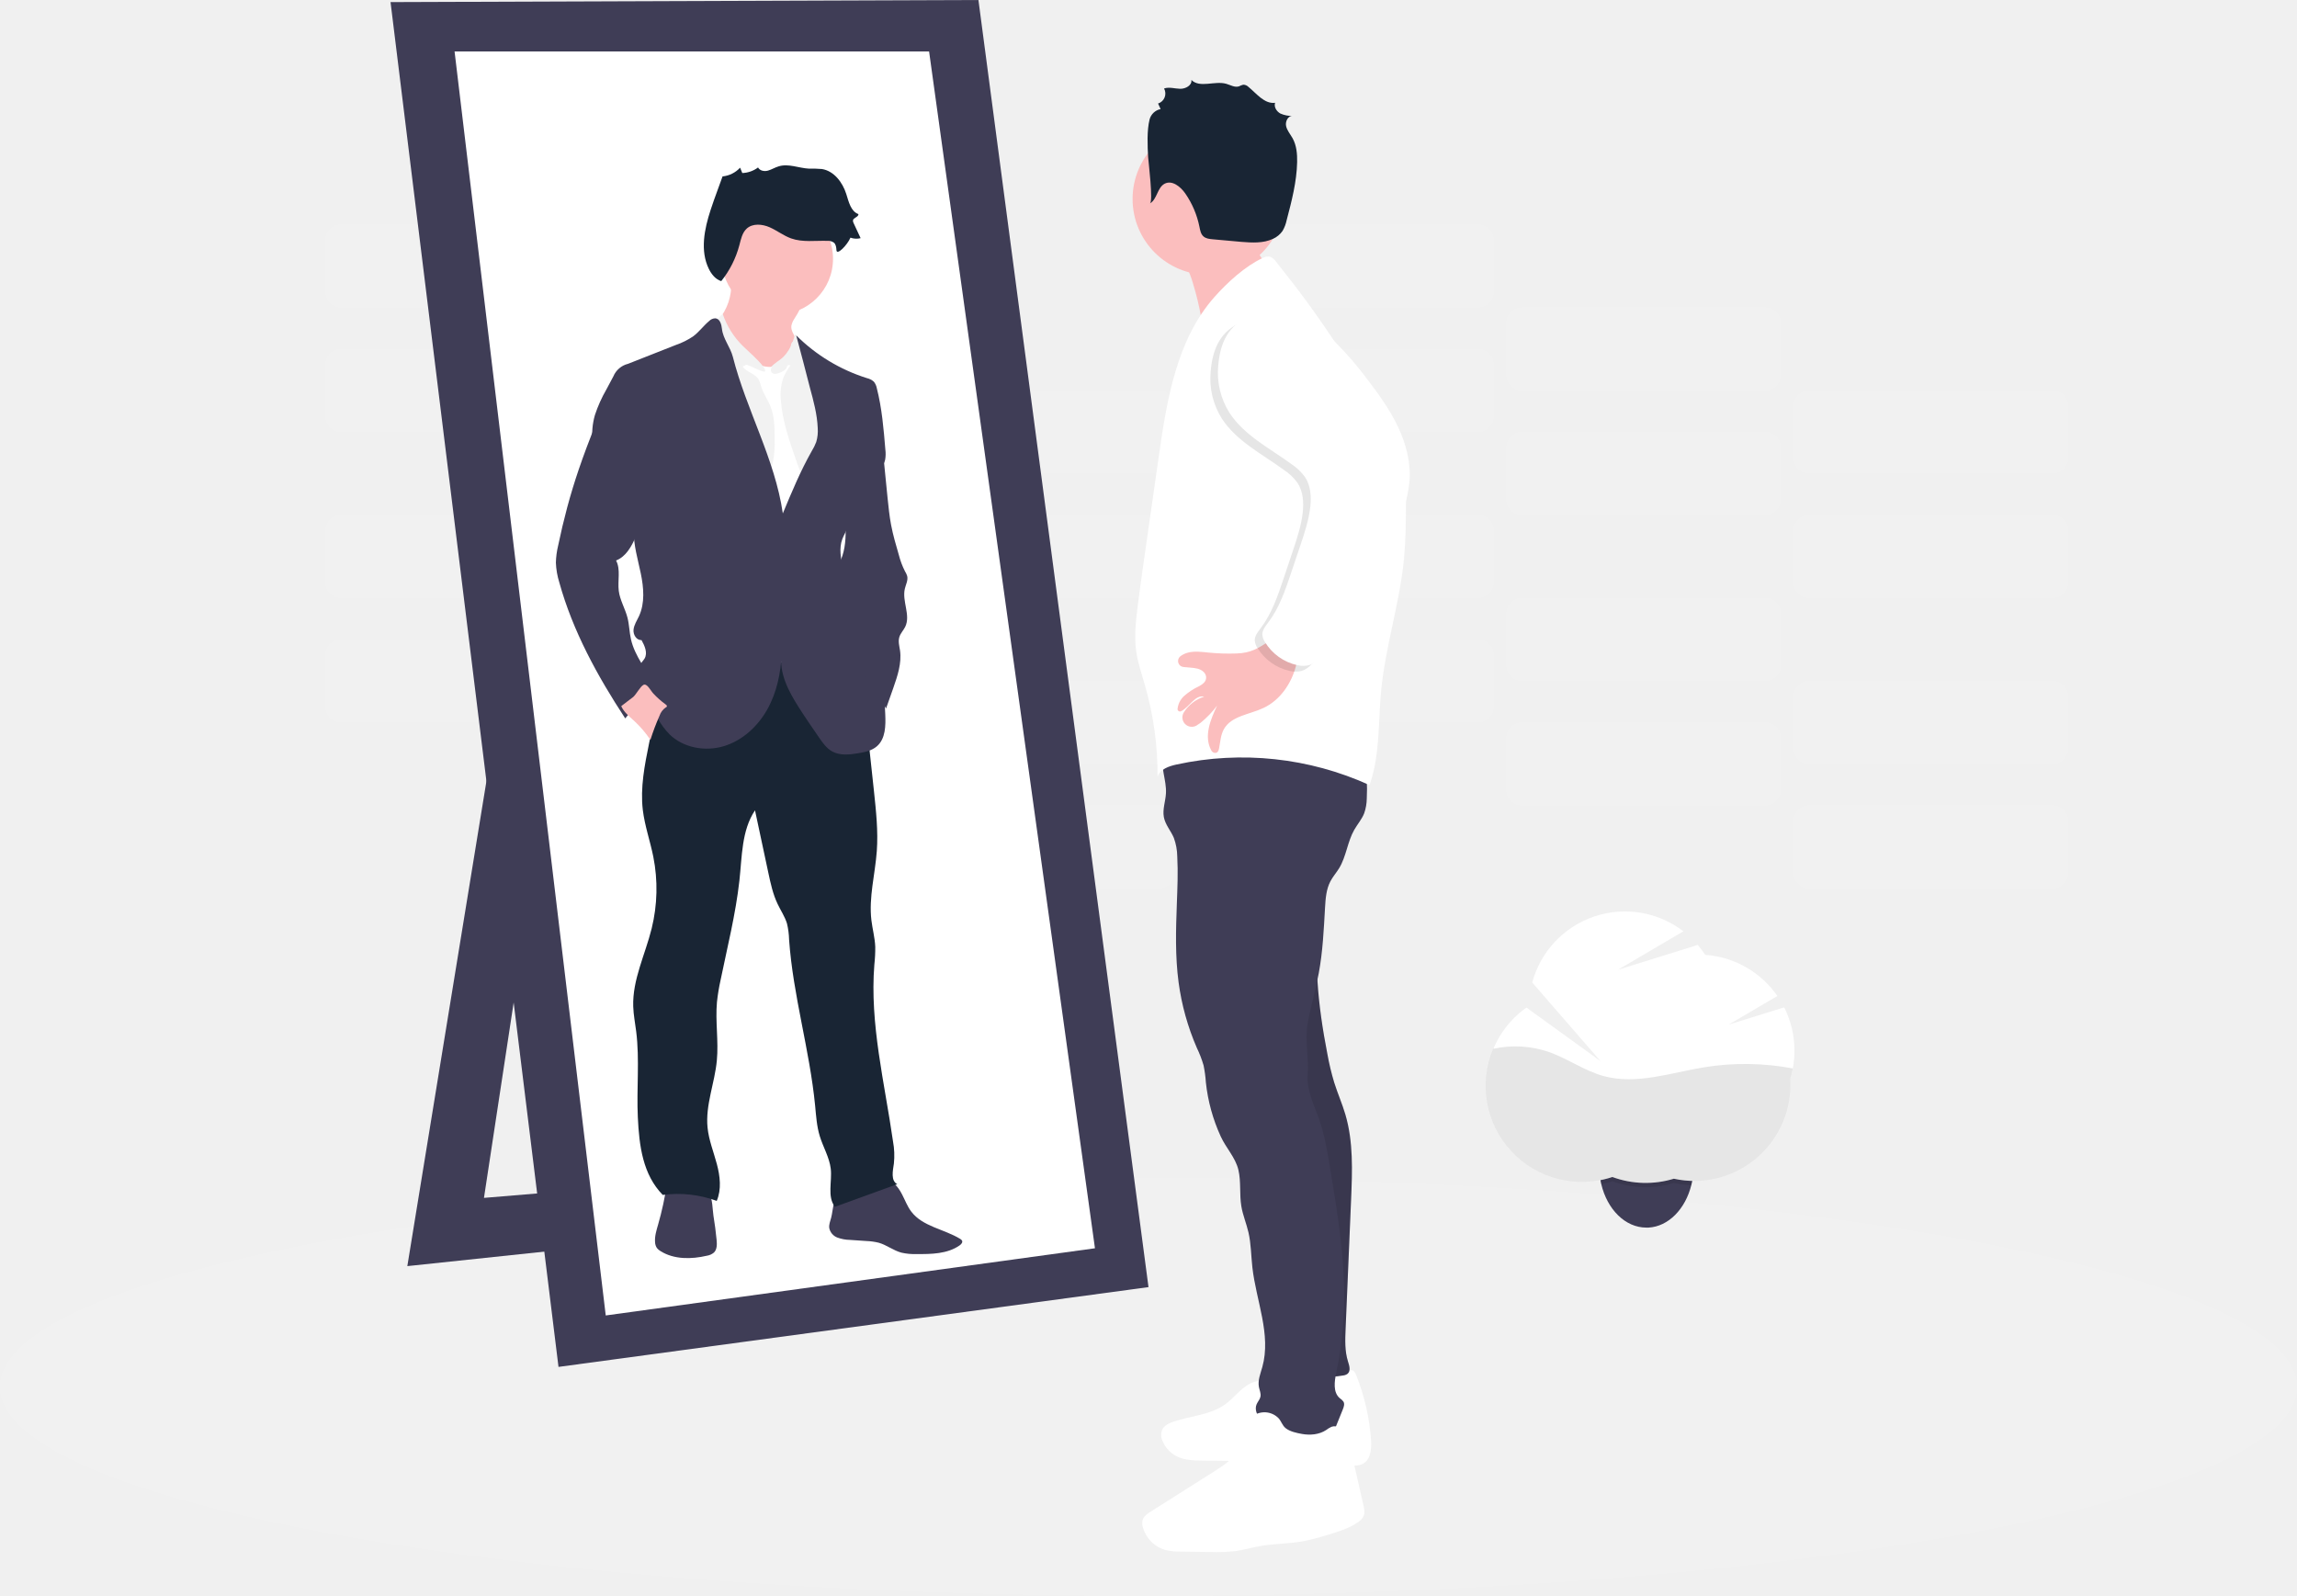
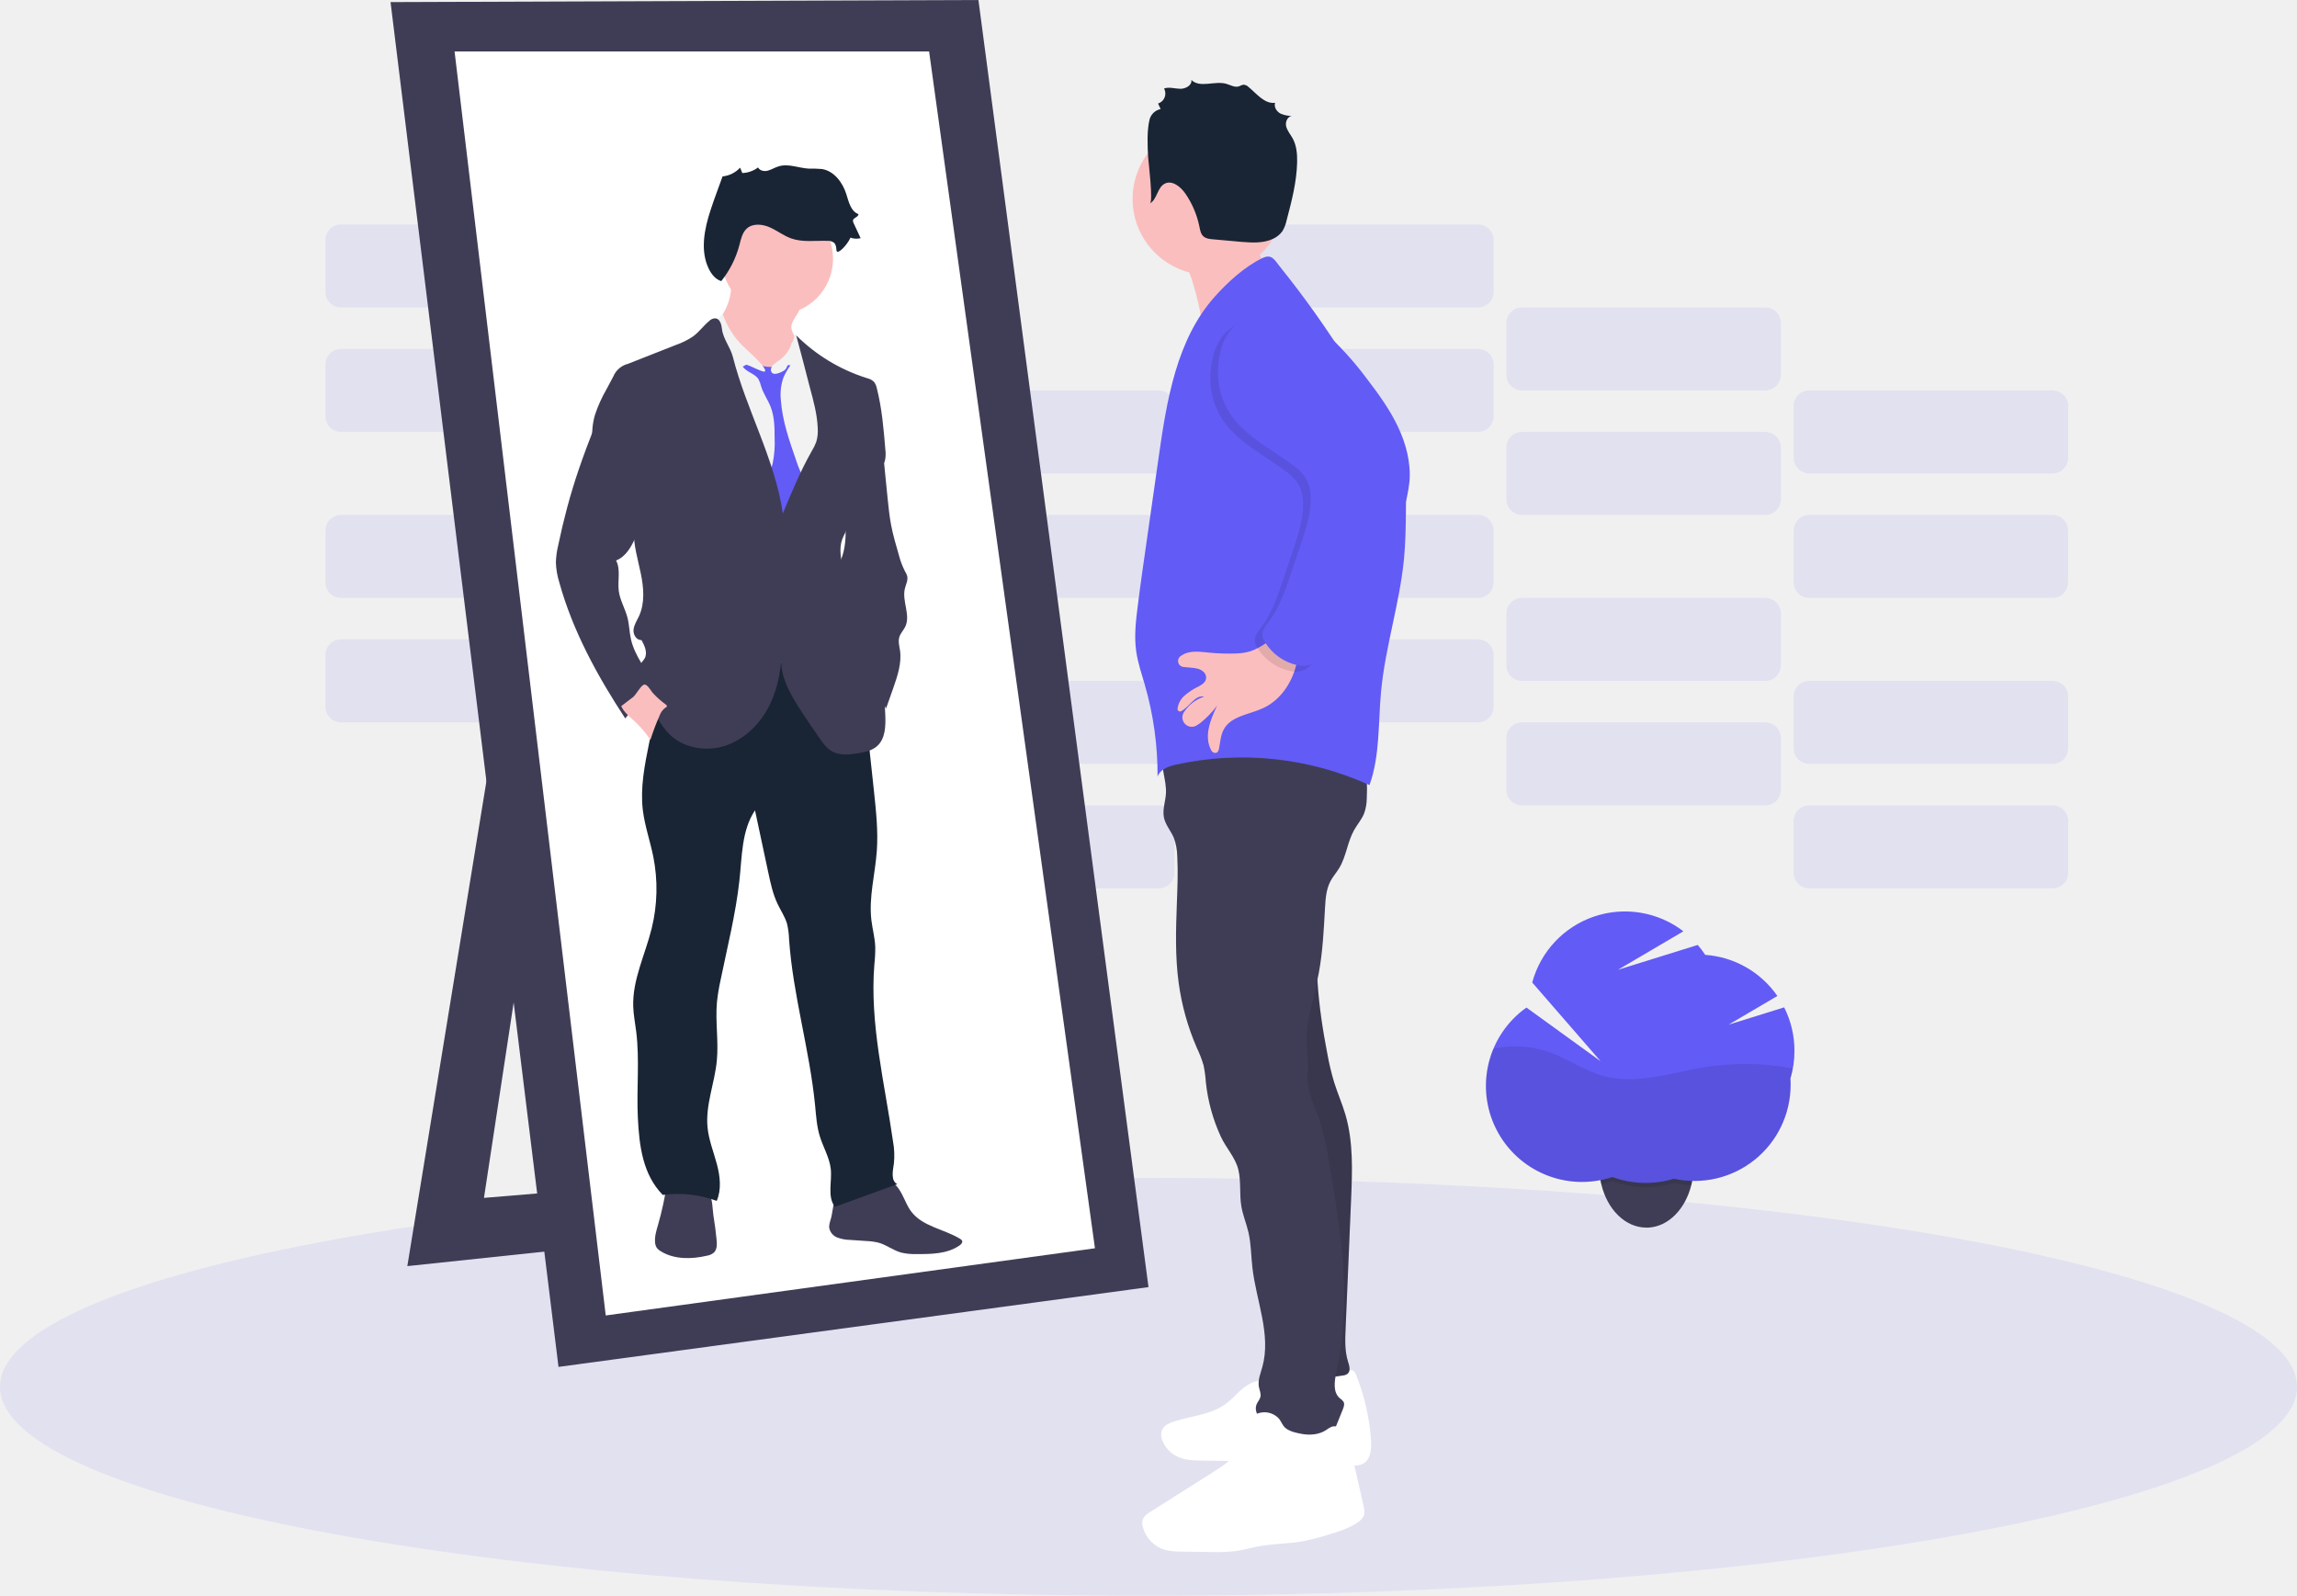
<svg xmlns="http://www.w3.org/2000/svg" data-name="Layer 1" width="1094" height="760" viewBox="0 0 1094 760">
-   <rect x="155" y="304.52" width="130.73" height="39.52" rx="7.43" fill="#ffffff" opacity="0.1" />
-   <rect x="291.81" y="344.05" width="130.73" height="39.52" rx="7.43" fill="#ffffff" opacity="0.1" />
-   <rect x="428.63" y="383.57" width="130.73" height="39.52" rx="7.43" fill="#ffffff" opacity="0.1" />
-   <rect x="155" y="245.24" width="130.73" height="39.52" rx="7.43" fill="#ffffff" opacity="0.1" />
-   <rect x="291.81" y="284.76" width="130.73" height="39.52" rx="7.43" fill="#ffffff" opacity="0.1" />
-   <rect x="428.63" y="324.29" width="130.73" height="39.52" rx="7.43" fill="#ffffff" opacity="0.1" />
-   <rect x="580.64" y="304.52" width="130.73" height="39.52" rx="7.43" fill="#ffffff" opacity="0.1" />
-   <rect x="717.45" y="344.05" width="130.73" height="39.52" rx="7.43" fill="#ffffff" opacity="0.1" />
-   <rect x="854.27" y="383.57" width="130.73" height="39.52" rx="7.43" fill="#ffffff" opacity="0.1" />
-   <rect x="580.64" y="245.24" width="130.73" height="39.52" rx="7.43" fill="#ffffff" opacity="0.1" />
-   <rect x="717.45" y="284.76" width="130.73" height="39.52" rx="7.43" fill="#ffffff" opacity="0.1" />
-   <rect x="854.27" y="324.29" width="130.73" height="39.52" rx="7.43" fill="#ffffff" opacity="0.1" />
-   <rect x="155" y="166.19" width="130.73" height="39.52" rx="7.43" fill="#ffffff" opacity="0.1" />
-   <rect x="291.81" y="205.71" width="130.73" height="39.52" rx="7.43" fill="#ffffff" opacity="0.1" />
-   <rect x="428.63" y="245.24" width="130.73" height="39.52" rx="7.43" fill="#ffffff" opacity="0.1" />
-   <rect x="155" y="106.9" width="130.73" height="39.52" rx="7.43" fill="#ffffff" opacity="0.1" />
-   <rect x="291.81" y="146.43" width="130.73" height="39.52" rx="7.43" fill="#ffffff" opacity="0.1" />
-   <rect x="428.63" y="185.95" width="130.73" height="39.52" rx="7.43" fill="#ffffff" opacity="0.1" />
-   <rect x="580.64" y="166.19" width="130.73" height="39.52" rx="7.43" fill="#ffffff" opacity="0.1" />
-   <rect x="717.45" y="205.71" width="130.73" height="39.52" rx="7.43" fill="#ffffff" opacity="0.1" />
-   <rect x="854.27" y="245.24" width="130.73" height="39.52" rx="7.43" fill="#ffffff" opacity="0.1" />
-   <rect x="580.64" y="106.9" width="130.73" height="39.52" rx="7.43" fill="#ffffff" opacity="0.1" />
-   <rect x="717.45" y="146.43" width="130.73" height="39.52" rx="7.43" fill="#ffffff" opacity="0.1" />
-   <rect x="854.27" y="185.95" width="130.73" height="39.52" rx="7.43" fill="#ffffff" opacity="0.1" />
-   <ellipse cx="547" cy="660.5" rx="547" ry="99.5" fill="#ffffff" opacity="0.1" />
+   <rect x="155" y="304.52" width="130.73" height="39.52" rx="7.43" fill="#625bf6" opacity="0.1" />
+   <rect x="291.81" y="344.05" width="130.73" height="39.52" rx="7.43" fill="#625bf6" opacity="0.1" />
+   <rect x="428.63" y="383.57" width="130.73" height="39.52" rx="7.43" fill="#625bf6" opacity="0.1" />
+   <rect x="155" y="245.24" width="130.73" height="39.52" rx="7.43" fill="#625bf6" opacity="0.1" />
+   <rect x="291.81" y="284.76" width="130.73" height="39.52" rx="7.43" fill="#625bf6" opacity="0.1" />
+   <rect x="428.63" y="324.29" width="130.73" height="39.52" rx="7.43" fill="#625bf6" opacity="0.1" />
+   <rect x="580.64" y="304.52" width="130.73" height="39.52" rx="7.43" fill="#625bf6" opacity="0.1" />
+   <rect x="717.45" y="344.05" width="130.73" height="39.52" rx="7.43" fill="#625bf6" opacity="0.1" />
+   <rect x="854.27" y="383.57" width="130.73" height="39.52" rx="7.43" fill="#625bf6" opacity="0.1" />
+   <rect x="580.64" y="245.24" width="130.73" height="39.52" rx="7.43" fill="#625bf6" opacity="0.1" />
+   <rect x="717.45" y="284.76" width="130.73" height="39.52" rx="7.43" fill="#625bf6" opacity="0.1" />
+   <rect x="854.27" y="324.29" width="130.73" height="39.52" rx="7.43" fill="#625bf6" opacity="0.1" />
+   <rect x="155" y="166.19" width="130.73" height="39.52" rx="7.43" fill="#625bf6" opacity="0.1" />
+   <rect x="291.81" y="205.71" width="130.73" height="39.52" rx="7.43" fill="#625bf6" opacity="0.1" />
+   <rect x="428.63" y="245.24" width="130.73" height="39.52" rx="7.43" fill="#625bf6" opacity="0.1" />
+   <rect x="155" y="106.9" width="130.73" height="39.52" rx="7.43" fill="#625bf6" opacity="0.1" />
+   <rect x="291.81" y="146.43" width="130.73" height="39.52" rx="7.43" fill="#625bf6" opacity="0.1" />
+   <rect x="428.63" y="185.95" width="130.73" height="39.52" rx="7.43" fill="#625bf6" opacity="0.1" />
+   <rect x="580.64" y="166.19" width="130.73" height="39.52" rx="7.43" fill="#625bf6" opacity="0.1" />
+   <rect x="717.45" y="205.71" width="130.73" height="39.52" rx="7.43" fill="#625bf6" opacity="0.1" />
+   <rect x="854.27" y="245.24" width="130.73" height="39.52" rx="7.43" fill="#625bf6" opacity="0.1" />
+   <rect x="580.64" y="106.9" width="130.73" height="39.52" rx="7.43" fill="#625bf6" opacity="0.1" />
+   <rect x="717.45" y="146.43" width="130.73" height="39.52" rx="7.43" fill="#625bf6" opacity="0.1" />
+   <rect x="854.27" y="185.95" width="130.73" height="39.52" rx="7.43" fill="#625bf6" opacity="0.1" />
+   <ellipse cx="547" cy="660.5" rx="547" ry="99.5" fill="#625bf6" opacity="0.1" />
  <polygon points="240 321 194 603 402 581 393 557 230.5 570.5 268.5 320.5 240 321" fill="#3f3d56" />
  <polygon points="186 1 466 0 547 613 266 651 186 1" fill="#3f3d56" />
  <polygon points="216.5 24.5 442.5 24.5 521.5 594.5 288.5 626.5 216.5 24.5" fill="#fff" />
  <path d="M482.64,638.86c1.42,2.72,2.48,5.66,4.33,8.11,5.4,7.22,15.65,8.35,23.34,13.06a2.15,2.15,0,0,1,.91.88c.35.83-.43,1.7-1.18,2.22-5.83,4.09-13.48,4.18-20.61,4.13a27.49,27.49,0,0,1-7.13-.68c-3.77-1-7-3.63-10.72-4.7a28.44,28.44,0,0,0-5.89-.83l-7.81-.53a18.41,18.41,0,0,1-6.09-1.13,6.16,6.16,0,0,1-3.84-4.55c-.22-1.66.49-3.27.91-4.89,1-3.84.69-8.48,3.68-11.1a11.35,11.35,0,0,1,4.15-2,132.39,132.39,0,0,1,16.61-4.42C477.93,631.52,480.59,634.92,482.64,638.86Z" transform="translate(-53 -70)" fill="#3f3d56" />
  <path d="M394.3,660.49c.2,2.13.26,4.57-1.28,6.06a6.83,6.83,0,0,1-3.35,1.5c-7.39,1.72-15.63,1.84-22.06-2.18a6.09,6.09,0,0,1-1.74-1.49,5.43,5.43,0,0,1-.88-2.75c-.23-2.83.64-5.62,1.43-8.35a146.52,146.52,0,0,0,4.25-19.75c.08-.55,18.87,3,20.12,4.86,1.57,2.3,1.58,7.82,2,10.56Q393.74,654.69,394.3,660.49Z" transform="translate(-53 -70)" fill="#3f3d56" />
  <path d="M464.24,400.27l5,46.49c1,9.5,2.05,19.05,1.36,28.58-.8,11-3.88,22-2.58,32.9.51,4.24,1.67,8.4,1.84,12.67a69,69,0,0,1-.43,8.5c-2.26,28.21,4.89,56.2,8.89,84.21a36.54,36.54,0,0,1,.42,10.48c-.52,3.55-1.56,8.21,1.6,9.89l-29.68,10.76c-3.79-4.75-1.28-12.14-2-18.17-.66-5.43-3.64-10.27-5.23-15.5-1.44-4.7-1.74-9.65-2.21-14.53-2.59-26.57-10.54-52.45-12.4-79.08a36,36,0,0,0-1-7.63c-1-3.31-3-6.2-4.46-9.31-2.24-4.67-3.34-9.79-4.42-14.85l-6.35-29.75c-6.42,9.56-6.16,22-7.43,33.46-1.78,16-5.76,31.73-9,47.53a94.47,94.47,0,0,0-1.69,10.3c-.84,9.27.83,18.63-.06,27.89-1,10.73-5.51,21.2-4.42,31.93.6,5.94,2.88,11.56,4.42,17.32s2.3,12.08-.05,17.57a54,54,0,0,0-25.71-2.84c-9.53-9.75-11.22-23.35-11.87-37s.92-27.32-.78-40.84c-.5-4-1.28-7.9-1.41-11.89-.42-12.79,5.73-24.76,8.79-37.19a78.7,78.7,0,0,0,.77-34.15c-1.5-7.47-4.08-14.72-5-22.29-1.25-10.61.87-21.3,3-31.78,1.43-7.07,2.85-14.14,4.47-21.17,1.74-7.55,3.81-15.26,8.46-21.44,7.44-9.89,20.65-14.28,33-13.32s23.88,6.58,34.08,13.58A128.48,128.48,0,0,1,464.24,400.27Z" transform="translate(-53 -70)" fill="#192534" />
  <path d="M431.06,222.25a8.63,8.63,0,0,0-1.15,2.94c-.25,2.05,1,3.93,2,5.72a31.15,31.15,0,0,1,2.93,7.3,12,12,0,0,1,.43,4.87,11.75,11.75,0,0,1-1.3,3.5c-1.93,3.72-4.79,7.16-8.68,8.71a15.29,15.29,0,0,1-9.39.38,28.51,28.51,0,0,1-8.59-4.08,26.11,26.11,0,0,1-5.88-5.1,35.25,35.25,0,0,1-4.06-7c-2.08-4.35-4.19-9-3.81-13.77a4.6,4.6,0,0,1,.24-1.27,6.83,6.83,0,0,1,1.34-2,26.1,26.1,0,0,0,6.12-18.15l14.57,3.31c3.21.73,6.42,1.46,9.59,2.37,2.6.75,6.6,1.79,8.29,4.11S432.21,220.13,431.06,222.25Z" transform="translate(-53 -70)" fill="#fbbebe" />
  <circle cx="370.26" cy="123.29" r="26.48" fill="#fbbebe" />
  <path d="M419,246.71c1.12-2.45,3.54-4,5.75-5.54s4.45-3.51,4.88-6.18a4.43,4.43,0,0,1,.44-1.74c.85-1.28,2.87-.64,4.08.3,2.94,2.29,4.94,5.54,6.89,8.71a74.43,74.43,0,0,1,6.45,12.19c2.81,7.41,3.15,15.5,3.46,23.41.28,7.2.55,14.51-1.2,21.49-1.1,4.42-3,8.71-3.11,13.26-.33,16.53-6.07,32.33-6.47,48.86a126.75,126.75,0,0,0,.72,14.31l.94,10.73q-21.81-1.25-43.5-3.83c-.42-4.94-1.83-9.73-3.12-14.51a314.93,314.93,0,0,1-10.11-59.74c-.77-10.72-1.56-21.4-2.75-32.08-1.07-9.71-3.17-19.48-1.91-29.17a40.27,40.27,0,0,1,4.1-12.62,8.32,8.32,0,0,1,3.2-3.83A8.65,8.65,0,0,1,390,230a41.94,41.94,0,0,1,6.88-.81,4.74,4.74,0,0,1,1.68.16,5.27,5.27,0,0,1,2.29,2.22A41.52,41.52,0,0,0,419,246.71Z" transform="translate(-53 -70)" fill="#f2f2f2" />
-   <path d="M406.72,244.59c1.86,2.66,5.8,3.29,7.52,6a15.73,15.73,0,0,1,1.31,3.57c1.05,3.35,3.17,6.26,4.46,9.53,1.86,4.7,1.91,9.9,1.93,14.95a49.47,49.47,0,0,1-.92,12c-.6,2.47-1.58,4.82-2.3,7.26a35.5,35.5,0,0,0-1.34,12.8,5.24,5.24,0,0,0,.72,2.65,5.75,5.75,0,0,0,2.56,1.74c2.93,1.29,6,2.61,9.2,2.31a3.37,3.37,0,0,0,1.83-.61,4.07,4.07,0,0,0,.9-1.19l2-3.38c1.81-3.09,3.7-6.55,3-10.08a20,20,0,0,0-2.27-5.17,60.78,60.78,0,0,1-3.26-8.07c-3.19-9.17-6.42-18.47-7.14-28.15a24.74,24.74,0,0,1,1.2-10.92,31.1,31.1,0,0,1,3.52-6.09,2.61,2.61,0,0,0-2.81-.95,16.72,16.72,0,0,0-2.91,1.21c-2.94,1.24-6.2.79-9.17-.06-1.16-.34-3-1.5-4.2-1.42C410.14,242.57,406.79,244.71,406.72,244.59Z" transform="translate(-53 -70)" fill="#ffffff" />
+   <path d="M406.72,244.59c1.86,2.66,5.8,3.29,7.52,6a15.73,15.73,0,0,1,1.31,3.57c1.05,3.35,3.17,6.26,4.46,9.53,1.86,4.7,1.91,9.9,1.93,14.95a49.47,49.47,0,0,1-.92,12c-.6,2.47-1.58,4.82-2.3,7.26a35.5,35.5,0,0,0-1.34,12.8,5.24,5.24,0,0,0,.72,2.65,5.75,5.75,0,0,0,2.56,1.74c2.93,1.29,6,2.61,9.2,2.31a3.37,3.37,0,0,0,1.83-.61,4.07,4.07,0,0,0,.9-1.19l2-3.38c1.81-3.09,3.7-6.55,3-10.08a20,20,0,0,0-2.27-5.17,60.78,60.78,0,0,1-3.26-8.07c-3.19-9.17-6.42-18.47-7.14-28.15a24.74,24.74,0,0,1,1.2-10.92,31.1,31.1,0,0,1,3.52-6.09,2.61,2.61,0,0,0-2.81-.95,16.72,16.72,0,0,0-2.91,1.21c-2.94,1.24-6.2.79-9.17-.06-1.16-.34-3-1.5-4.2-1.42C410.14,242.57,406.79,244.71,406.72,244.59Z" transform="translate(-53 -70)" fill="#625bf6" />
  <path d="M430.13,244.48c-.6-.48-1.53-.92-2.06-.36a2.32,2.32,0,0,0-.38.81c-.52,1.4-2.05,2.09-3.44,2.63s-2.89.84-3.73-.19a2.26,2.26,0,0,1,.13-2.67,8.16,8.16,0,0,1,2.19-1.85,21.38,21.38,0,0,0,8.72-13.72,6.52,6.52,0,0,1,2.39,4.13c.33,1.59.37,3.23.7,4.82.49,2.28,1.58,4.41,1.83,6.72.13,1.23,0,2.47,0,3.7a22.71,22.71,0,0,0,.42,3.58C434.56,249.6,432.91,246.69,430.13,244.48Z" transform="translate(-53 -70)" fill="#f2f2f2" />
  <path d="M409.89,237.69c-1-.95-2-1.85-3-2.82a38.9,38.9,0,0,1-9.67-15.35c-1.28,1-2.69,2.32-2.72,4a6.13,6.13,0,0,0,1.32,3.25,50.68,50.68,0,0,1,7.33,19.61,5.84,5.84,0,0,1,5.05-2.69c1.58,0,8.67,4.2,9.18,3.14C418.13,245.17,411.09,238.82,409.89,237.69Z" transform="translate(-53 -70)" fill="#f2f2f2" />
  <path d="M432.22,229.73a83,83,0,0,0,33.58,20.33,7.54,7.54,0,0,1,3.39,1.72,6.93,6.93,0,0,1,1.41,3.1c2.44,9.54,3.26,19.41,4.07,29.22a16.28,16.28,0,0,1-.1,4.88c-.59,2.62-2.45,4.74-4.28,6.71-5.74,6.15-12.29,12.58-13.26,20.94a33.45,33.45,0,0,1-.57,4.8c-.5,1.86-1.61,3.5-2.29,5.31-3.34,8.91,4.21,19.7-.39,28A50.54,50.54,0,0,1,458.84,370a19.86,19.86,0,0,0,1.37,5.88c1.37,2.86,4.19,4.68,6.41,7,6.77,6.94,7.6,17.56,8,27.25.25,5.46.17,11.73-4,15.31-2.41,2.09-5.7,2.77-8.85,3.29-4.19.7-8.75,1.2-12.46-.87-2.66-1.48-4.47-4.07-6.2-6.57-3.28-4.77-6.57-9.53-9.68-14.42-4.92-7.71-9.56-16.52-8.14-25.56-.4,9.25-2.35,18.57-6.89,26.63s-11.85,14.79-20.72,17.45-19.24.78-25.85-5.7a34.94,34.94,0,0,1-5.51-7.43,72.52,72.52,0,0,1-8.14-20.71c-.43-1.89-.75-4,.2-5.69.45-.8,1.14-1.43,1.61-2.22,1.58-2.69.06-6.08-1.47-8.82-2.33.22-4-2.52-3.79-4.86s1.61-4.37,2.6-6.5c2.9-6.28,2.26-13.59.86-20.36s-3.49-13.5-3.33-20.41c.17-7.31-5.09-13.89-9.1-20-2.24-3.44-4.85-6.64-6.8-10.25a33.07,33.07,0,0,1-2.62-24.76,64.89,64.89,0,0,1,5.48-12.22l3.3-6.19a10.21,10.21,0,0,1,7-6l22.83-9a34.35,34.35,0,0,0,8.24-4.12c2.79-2.1,4.87-5,7.53-7.24a4.22,4.22,0,0,1,3-1.31c2.14.19,2.9,2.89,3.12,5,.5,4.72,4,8.72,5.19,13.31,6.44,25.35,20.07,48.73,23.81,74.61,4.2-10.09,8.4-20.2,13.78-29.7a24.66,24.66,0,0,0,2.13-4.31,18.4,18.4,0,0,0,.71-6.69c-.27-6.51-2-12.87-3.71-19.16C436.53,246.1,434.53,238.21,432.22,229.73Z" transform="translate(-53 -70)" fill="#3f3d56" />
  <path d="M475.73,307.19c.44,4.26.87,8.53,1.66,12.74.92,4.87,2.32,9.63,3.71,14.39a37.45,37.45,0,0,0,2.9,7.73,9.94,9.94,0,0,1,1.07,2.29c.49,2-.63,4-1.11,6-1.44,6,2.88,12.67.16,18.2-.82,1.68-2.25,3.07-2.79,4.87-.63,2.07,0,4.28.33,6.42.85,6-1.2,12.1-3.22,17.87L475,407.44c-3.14-5.84-6.31-11.74-10.65-16.75-1.55-1.8-3.24-3.47-4.67-5.37a37.66,37.66,0,0,1-5-9.74,84.43,84.43,0,0,1-5.17-25.72,17.59,17.59,0,0,1,.85-7.4,39.36,39.36,0,0,1,2.22-4c2.68-4.83,3.23-10.55,3.18-16.07s-.64-11.06,0-16.55a37.86,37.86,0,0,1,4-13.13,18.63,18.63,0,0,1,5.43-6.77,9.78,9.78,0,0,1,6-1.95c3.27.19,2.52,3,2.8,5.71Z" transform="translate(-53 -70)" fill="#3f3d56" />
  <path d="M328.64,293.58q-3.06,9-5.52,18.16-2.4,9-4.29,18.1a38.76,38.76,0,0,0-1.08,8.14,36.42,36.42,0,0,0,1.63,9.41c6.44,23.21,18.18,44.62,31.4,64.75A58.28,58.28,0,0,1,364.08,400a2.85,2.85,0,0,0,1-1,2.71,2.71,0,0,0-.32-2.34c-3.65-7.48-9.43-14.07-11.25-22.2-.76-3.38-.79-6.9-1.65-10.26-1.11-4.35-3.59-8.33-4.16-12.79-.61-4.86,1-10.16-1.28-14.47,4.65-1.81,7.34-6.6,9.31-11.19a61.29,61.29,0,0,0,4.48-14.71,44.26,44.26,0,0,0-5.41-28.15,45,45,0,0,0-9.05-11.36c-1.19-1.07-4-4.14-5.73-4.11-2.31.05-3.05,3.79-3.71,5.47C333.64,279.75,331,286.62,328.64,293.58Z" transform="translate(-53 -70)" fill="#3f3d56" />
  <path d="M370.06,405.51c.3.22.64.52.56.88s-.37.45-.63.6a7.76,7.76,0,0,0-2.88,3.9,108.85,108.85,0,0,0-4.34,11.49,50.37,50.37,0,0,0-7.84-9.15c-2.28-2.1-4.83-4.09-6.05-6.93,0-.08,5.24-3.95,5.72-4.37,1.47-1.31,3.32-4.94,4.84-5.74,1.72-.9,3.36,2.63,4.67,4.05A39.72,39.72,0,0,0,370.06,405.51Z" transform="translate(-53 -70)" fill="#fbbebe" />
  <path d="M451.38,189.15c-.07-1.31-.24-2.76-1.24-3.61a4.73,4.73,0,0,0-3-.83c-5.83-.19-11.86.79-17.36-1.17-3.62-1.29-6.71-3.77-10.24-5.31s-8.05-1.95-10.9.64c-2.16,2-2.75,5.07-3.5,7.9a46.32,46.32,0,0,1-8.63,17.12c-2.71-.84-4.65-3.26-5.9-5.8-4.25-8.66-2.16-19,.86-28.18,1-3.08,2.11-6.13,3.22-9.17l2.44-6.72a13.12,13.12,0,0,0,8.36-4.16l1.05,2.55a13.3,13.3,0,0,0,7.5-2.65c.84,1.58,3,2,4.75,1.49s3.26-1.49,5-2c4.65-1.5,9.61.81,14.49,1.07a58,58,0,0,1,6.19.18c5.76.93,9.83,6.35,11.59,11.91,1.17,3.7,2.14,8.25,5.79,9.56.08,1.4-2.4,1.67-2.61,3a2.3,2.3,0,0,0,.3,1.27l3.35,7.19a8.32,8.32,0,0,1-4.84-.24C456.54,186.74,451.53,191.86,451.38,189.15Z" transform="translate(-53 -70)" fill="#192534" />
  <path d="M621.14,204.8a131.36,131.36,0,0,1,4,16.73c.72,4.24,1.14,8.95-1.29,12.49,9.26-13.93,18.93-28.28,33-37.27A30.13,30.13,0,0,1,649,173.51c.08-.84-11.55,3.55-12.44,4.05-4.08,2.27-7.82,5.09-11.8,7.52-2.06,1.25-10.64,4.21-10.72,6,0,1.15,3.41,4.67,4.05,5.88A45.67,45.67,0,0,1,621.14,204.8Z" transform="translate(-53 -70)" fill="#fbbebe" />
  <path d="M664.17,730.18a15.5,15.5,0,0,0-15.84-1.2c-4.53,2.34-7.58,6.77-11.7,9.77-7.08,5.14-16.43,5.55-24.72,8.33-2.2.74-4.54,1.84-5.47,4a7.1,7.1,0,0,0,.41,5.57,14.42,14.42,0,0,0,6.86,7.07c3.72,1.78,8,1.86,12.12,1.91l35.8.42c11,.13,22.07.26,33,1.63,2.55.32,5.31.67,7.56-.58,3.66-2,4.08-7.06,3.8-11.23a103.07,103.07,0,0,0-7-30.8c-.43-1.09-1-2.33-2.21-2.53a3.6,3.6,0,0,0-2.38.76c-10.1,6-22.89,9.39-33.63,4.59" transform="translate(-53 -70)" fill="#fff" />
  <path d="M682.09,501.78c-4,23.23-1.39,47.1,3.11,70.23a122.46,122.46,0,0,0,3.27,13.64c1.61,5.1,3.78,10,5.29,15.13,3.84,13,3.3,26.9,2.73,40.47L693.87,703c-.22,5.18-.42,10.48,1.14,15.42.63,2,1.4,4.5-.19,5.85a4.46,4.46,0,0,1-2.11.81,32.66,32.66,0,0,1-21-3.15L671,659.55c-.22-19.23-.45-38.54-3.41-57.53-2.35-15.1-6.43-30-6.7-45.28-.28-16,3.64-31.79,7.64-47.3.86-3.32,4-5.75,6.58-8a8.09,8.09,0,0,1,3.2-1.94C679.51,499.17,681.35,500.77,682.09,501.78Z" transform="translate(-53 -70)" fill="#3f3d56" />
  <path d="M682.09,501.78c-4,23.23-1.39,47.1,3.11,70.23a122.46,122.46,0,0,0,3.27,13.64c1.61,5.1,3.78,10,5.29,15.13,3.84,13,3.3,26.9,2.73,40.47L693.87,703c-.22,5.18-.42,10.48,1.14,15.42.63,2,1.4,4.5-.19,5.85a4.46,4.46,0,0,1-2.11.81,32.66,32.66,0,0,1-21-3.15L671,659.55c-.22-19.23-.45-38.54-3.41-57.53-2.35-15.1-6.43-30-6.7-45.28-.28-16,3.64-31.79,7.64-47.3.86-3.32,4-5.75,6.58-8a8.09,8.09,0,0,1,3.2-1.94C679.51,499.17,681.35,500.77,682.09,501.78Z" transform="translate(-53 -70)" opacity="0.1" />
  <path d="M607,429.18c-1.48,6.09,1.66,12.4,1.31,18.66-.2,3.79-1.69,7.57-1,11.29s3.35,6.52,4.77,9.93a26.94,26.94,0,0,1,1.62,8.88c.41,7.48.08,15-.2,22.45-.47,12.5-.82,25.07.83,37.46A117.19,117.19,0,0,0,623,569a54,54,0,0,1,3.23,8.39,59.88,59.88,0,0,1,1.1,8.14,82.7,82.7,0,0,0,7.07,25.71c2.55,5.57,7,10,8.41,15.91,1.34,5.66.44,11.63,1.41,17.36.71,4.25,2.44,8.27,3.4,12.47,1.25,5.43,1.22,11.06,1.85,16.6,1.8,16,9.07,32,4.73,47.52-.87,3.12-2.22,6.29-1.61,9.47.3,1.56,1.06,3.1.72,4.65-.28,1.32-1.3,2.34-1.82,3.59-1,2.34.06,5.12,1.84,6.93a19.69,19.69,0,0,0,6.5,3.84c7.37,3.15,15,6.35,23,6.28a6.18,6.18,0,0,0,2.83-.52c1.44-.75,2.15-2.38,2.76-3.88l4.1-10.14c.5-1.23,1-2.67.31-3.81a7.1,7.1,0,0,0-1.72-1.6c-3.31-2.79-2.56-8-1.68-12.19a177.87,177.87,0,0,0,3.72-32.7c.44-21.92-3.17-43.71-6.77-65.34-1.25-7.51-2.51-15.07-5-22.27s-6.16-14.13-5.56-21.61c.64-8.08-1.46-16.55,0-24.52s3.77-15.77,5.26-23.73c1.93-10.33,2.41-20.86,3-31.34.25-4.28.57-8.7,2.57-12.5,1.17-2.22,2.87-4.12,4.18-6.27,3.38-5.59,3.92-12.52,7.15-18.2,1.53-2.69,3.64-5.06,4.76-7.94a22.19,22.19,0,0,0,1.22-7.06,84,84,0,0,0-1-18.05,117.45,117.45,0,0,0-55-12.76c-7.31.12-14.7.86-21.56,3.39C619.86,425.25,613.9,428.66,607,429.18Z" transform="translate(-53 -70)" fill="#3f3d56" />
  <path d="M648,746c-2.94,3.66-2.74,8.89-4.62,13.2-2.28,5.23-7.36,8.58-12.18,11.63l-30,19c-1.64,1-3.4,2.23-4,4.09a6.56,6.56,0,0,0,.15,3.59,15.58,15.58,0,0,0,10.48,10.64,31,31,0,0,0,8.11.83l13.49.18a79,79,0,0,0,12.31-.48c3.74-.54,7.38-1.61,11.1-2.29,6.77-1.23,13.73-1.12,20.51-2.31a108.46,108.46,0,0,0,12.28-3.17c4.9-1.47,9.89-3,14.09-5.91a7.31,7.31,0,0,0,2.71-2.92c.71-1.65.32-3.54-.08-5.29l-6.44-28.3a16.87,16.87,0,0,0-2.52-6.61c-1.43-1.9-4-3.16-6.23-2.35a13.21,13.21,0,0,0-2.59,1.56c-3.3,2.17-7.53,2.53-11.43,1.85-2.52-.45-5.85-1.14-7.88-2.81-1.54-1.27-2-3.24-3.31-4.68A9.39,9.39,0,0,0,648,746Z" transform="translate(-53 -70)" fill="#fff" />
  <circle cx="575.55" cy="94.77" r="36.13" fill="#fbbebe" />
  <path d="M600.68,166.89c3.46-1.94,3.46-7.53,7-9.39s7.56,1.37,9.83,4.63A42.59,42.59,0,0,1,624.26,178c.32,1.62.62,3.39,1.84,4.52s2.82,1.27,4.38,1.43q6.85.68,13.72,1.24c5.1.41,10.48.74,15.11-1.45a11,11,0,0,0,4.54-3.76,16.92,16.92,0,0,0,1.94-5.08c2.39-9.09,4.8-18.29,5-27.69.08-3.88-.26-7.9-2.13-11.3-1.09-2-2.69-3.74-3.14-5.94s1-5,3.28-4.76a13.46,13.46,0,0,1-6-1.14c-1.81-1-3.15-3.15-2.51-5.11-5.08.65-8.78-4.37-12.74-7.62a3.45,3.45,0,0,0-2.42-1,8.73,8.73,0,0,0-2,.77c-2,.7-4.09-.63-6.14-1.21-5.5-1.54-12.49,2.18-16.57-1.82.39,2.55-2.74,4.26-5.32,4.21s-5.24-1-7.68-.14a5,5,0,0,1-2.86,7.16l1.21,2.64a6.82,6.82,0,0,0-5.25,4.92c-1.33,5.25-1,12.71-.68,18.11C600,147.35,602.31,166,600.68,166.89Z" transform="translate(-53 -70)" fill="#192534" />
-   <path d="M631.51,211.34c-18.15,20.41-22.77,49.14-26.64,76.19l-5.7,39.94c-1.48,10.36-3,20.72-4.29,31.11-.9,7.11-1.74,14.33-.76,21.43.77,5.6,2.64,11,4.2,16.39a154.56,154.56,0,0,1,6,43.49c1.21-3.56,5.4-5,9.08-5.8a146.82,146.82,0,0,1,91.86,9.81c5.05-14.15,4.1-29.63,5.51-44.59,2-21.33,8.89-42,10.93-63.29.75-7.93.84-15.9.92-23.87.06-5.85.12-11.76-1.1-17.49-1.36-6.34-4.23-12.25-7.2-18A469.1,469.1,0,0,0,687,230.24q-7.54-11.28-15.73-22.11-4.15-5.49-8.47-10.86c-2.79-3.47-4-6.48-8.43-4.4C646,196.79,637.6,204.49,631.51,211.34Z" transform="translate(-53 -70)" fill="#ffffff" />
+   <path d="M631.51,211.34c-18.15,20.41-22.77,49.14-26.64,76.19l-5.7,39.94c-1.48,10.36-3,20.72-4.29,31.11-.9,7.11-1.74,14.33-.76,21.43.77,5.6,2.64,11,4.2,16.39a154.56,154.56,0,0,1,6,43.49c1.21-3.56,5.4-5,9.08-5.8a146.82,146.82,0,0,1,91.86,9.81c5.05-14.15,4.1-29.63,5.51-44.59,2-21.33,8.89-42,10.93-63.29.75-7.93.84-15.9.92-23.87.06-5.85.12-11.76-1.1-17.49-1.36-6.34-4.23-12.25-7.2-18A469.1,469.1,0,0,0,687,230.24q-7.54-11.28-15.73-22.11-4.15-5.49-8.47-10.86c-2.79-3.47-4-6.48-8.43-4.4C646,196.79,637.6,204.49,631.51,211.34Z" transform="translate(-53 -70)" fill="#625bf6" />
  <path d="M641.91,381.22a98,98,0,0,1-13.27-.42c-3.27-.32-6.61-.8-9.8,0a10.2,10.2,0,0,0-3.81,1.87,2.87,2.87,0,0,0,1.63,5l3.42.3c2.17.19,4.43.41,6.12,2a3.82,3.82,0,0,1,1.24,2.41c.21,2.33-1.81,3.6-3.62,4.57a28.69,28.69,0,0,0-7.06,4.7,9.78,9.78,0,0,0-2.93,6,1.16,1.16,0,0,0,1.7,1.07c4-2,6.61-7.93,11-6.94a17.82,17.82,0,0,0-9.66,7.43,4.48,4.48,0,0,0,6,6.33,19.78,19.78,0,0,0,1.88-1.25,46.21,46.21,0,0,0,7.93-8.24c-3.2,6.75-6.44,14.65-2.76,21.36a2.13,2.13,0,0,0,2,1.18c1.16-.12,1.5-1.21,1.69-2.17.6-3.09.75-6.35,2.27-9.1,3.52-6.38,12.2-7,18.81-10.11,7.93-3.68,13.36-11.6,15.55-20.06a15.42,15.42,0,0,0,.39-7.62c-1.47-5.69-8.49-7-13-4.25C652.1,378.79,648.89,381,641.91,381.22Z" transform="translate(-53 -70)" fill="#fbbebe" />
  <path d="M634.89,269.29c7,10.81,19.15,16.9,29.57,24.49A24.79,24.79,0,0,1,671,300c2.63,4.06,3,9.22,2.46,14-.68,6.31-2.71,12.38-4.72,18.4l-4.37,13.05c-2.77,8.28-5.63,16.73-10.9,23.69-1.35,1.77-2.92,3.66-2.86,5.88a7.6,7.6,0,0,0,1.28,3.58,24.08,24.08,0,0,0,15.29,10.92,11.66,11.66,0,0,0,5.75,0c2.7-.8,4.73-3,6.61-5.08,9-9.93,18-20,24.5-31.65,6.35-11.37,10.15-24,13.65-36.51a76.86,76.86,0,0,0,3-14.13c.74-9-1.62-18-5.48-26.13s-9.17-15.49-14.64-22.64a157.58,157.58,0,0,0-17.15-19.68c-10.88-10.17-24.19-16.15-38.75-10.38-10.28,4.08-14.13,12.59-15.05,23.49A35.74,35.74,0,0,0,634.89,269.29Z" transform="translate(-53 -70)" opacity="0.1" />
-   <path d="M638.53,266.55c7,10.81,19.16,16.9,29.57,24.49a24.87,24.87,0,0,1,6.51,6.26c2.63,4.06,3,9.21,2.46,14-.69,6.31-2.71,12.38-4.73,18.4l-4.37,13c-2.77,8.28-5.63,16.72-10.9,23.69-1.34,1.77-2.91,3.65-2.85,5.88a7.42,7.42,0,0,0,1.28,3.57,24.07,24.07,0,0,0,15.28,10.93,11.7,11.7,0,0,0,5.76,0c2.7-.79,4.72-3,6.61-5.07,9-9.94,18-20,24.5-31.65,6.35-11.37,10.15-24,13.65-36.52a76.08,76.08,0,0,0,3-14.12c.74-9-1.62-18-5.47-26.14s-9.17-15.49-14.64-22.64A157.65,157.65,0,0,0,687,231.06c-10.87-10.16-24.18-16.15-38.74-10.37-10.29,4.08-14.13,12.58-15.06,23.49A35.77,35.77,0,0,0,638.53,266.55Z" transform="translate(-53 -70)" fill="#ffffff" />
+   <path d="M638.53,266.55c7,10.81,19.16,16.9,29.57,24.49a24.87,24.87,0,0,1,6.51,6.26c2.63,4.06,3,9.21,2.46,14-.69,6.31-2.71,12.38-4.73,18.4l-4.37,13c-2.77,8.28-5.63,16.72-10.9,23.69-1.34,1.77-2.91,3.65-2.85,5.88a7.42,7.42,0,0,0,1.28,3.57,24.07,24.07,0,0,0,15.28,10.93,11.7,11.7,0,0,0,5.76,0c2.7-.79,4.72-3,6.61-5.07,9-9.94,18-20,24.5-31.65,6.35-11.37,10.15-24,13.65-36.52a76.08,76.08,0,0,0,3-14.12c.74-9-1.62-18-5.47-26.14s-9.17-15.49-14.64-22.64A157.65,157.65,0,0,0,687,231.06c-10.87-10.16-24.18-16.15-38.74-10.37-10.29,4.08-14.13,12.58-15.06,23.49A35.77,35.77,0,0,0,638.53,266.55Z" transform="translate(-53 -70)" fill="#625bf6" />
  <path d="M859.65,625.24a37,37,0,0,1-.8,7.76c-.1.48-.21,1-.32,1.41-2.84,11.39-10.85,19.72-20.41,20.25-.32,0-.64,0-1,0-10.11,0-18.66-8.72-21.48-20.73-.08-.32-.15-.64-.22-1a37,37,0,0,1-.8-7.76c0-16.27,10.07-29.45,22.5-29.45S859.65,609,859.65,625.24Z" transform="translate(-53 -70)" fill="#3f3d56" />
  <path d="M859.65,625.24a37,37,0,0,1-.8,7.76c-.1.48-.21,1-.32,1.41-.34,0-.67,0-1,0a45.76,45.76,0,0,1-7.36-1,44.92,44.92,0,0,1-6.56,1.5,45.87,45.87,0,0,1-5.14.48l-1.74,0a46.41,46.41,0,0,1-6.16-.41,45.17,45.17,0,0,1-9.67-2.4,45.56,45.56,0,0,1-5.22,1.4c-.08-.32-.15-.64-.22-1a37,37,0,0,1-.8-7.76c0-16.27,10.07-29.45,22.5-29.45S859.65,609,859.65,625.24Z" transform="translate(-53 -70)" opacity="0.1" />
-   <path d="M907.65,570.38a45.54,45.54,0,0,0-4.9-20.61L876.29,558l23.23-13.66a45.73,45.73,0,0,0-34.36-19.58,45.65,45.65,0,0,0-3.57-4.72l-38,11.83,31.17-18.33a45.73,45.73,0,0,0-72,24.39l32.55,37.47L780,549.86a45.74,45.74,0,0,0,40.93,80.7,45.92,45.92,0,0,0,29.28.81,45.78,45.78,0,0,0,55.62-44.66c0-1,0-2-.1-3A45.63,45.63,0,0,0,907.65,570.38Z" transform="translate(-53 -70)" fill="#ffffff" />
+   <path d="M907.65,570.38a45.54,45.54,0,0,0-4.9-20.61L876.29,558l23.23-13.66a45.73,45.73,0,0,0-34.36-19.58,45.65,45.65,0,0,0-3.57-4.72l-38,11.83,31.17-18.33a45.73,45.73,0,0,0-72,24.39l32.55,37.47L780,549.86a45.74,45.74,0,0,0,40.93,80.7,45.92,45.92,0,0,0,29.28.81,45.78,45.78,0,0,0,55.62-44.66c0-1,0-2-.1-3A45.63,45.63,0,0,0,907.65,570.38Z" transform="translate(-53 -70)" fill="#625bf6" />
  <path d="M906.86,578.86a121.9,121.9,0,0,0-42.34-.54c-15.89,2.63-32.13,8.41-47.67,4.19-9.12-2.48-17-8.22-25.91-11.41a49.18,49.18,0,0,0-26.75-1.6,45.76,45.76,0,0,0,56.69,61.06,45.92,45.92,0,0,0,29.28.81,45.78,45.78,0,0,0,55.62-44.66c0-1,0-2-.1-3A45.19,45.19,0,0,0,906.86,578.86Z" transform="translate(-53 -70)" opacity="0.1" />
</svg>
